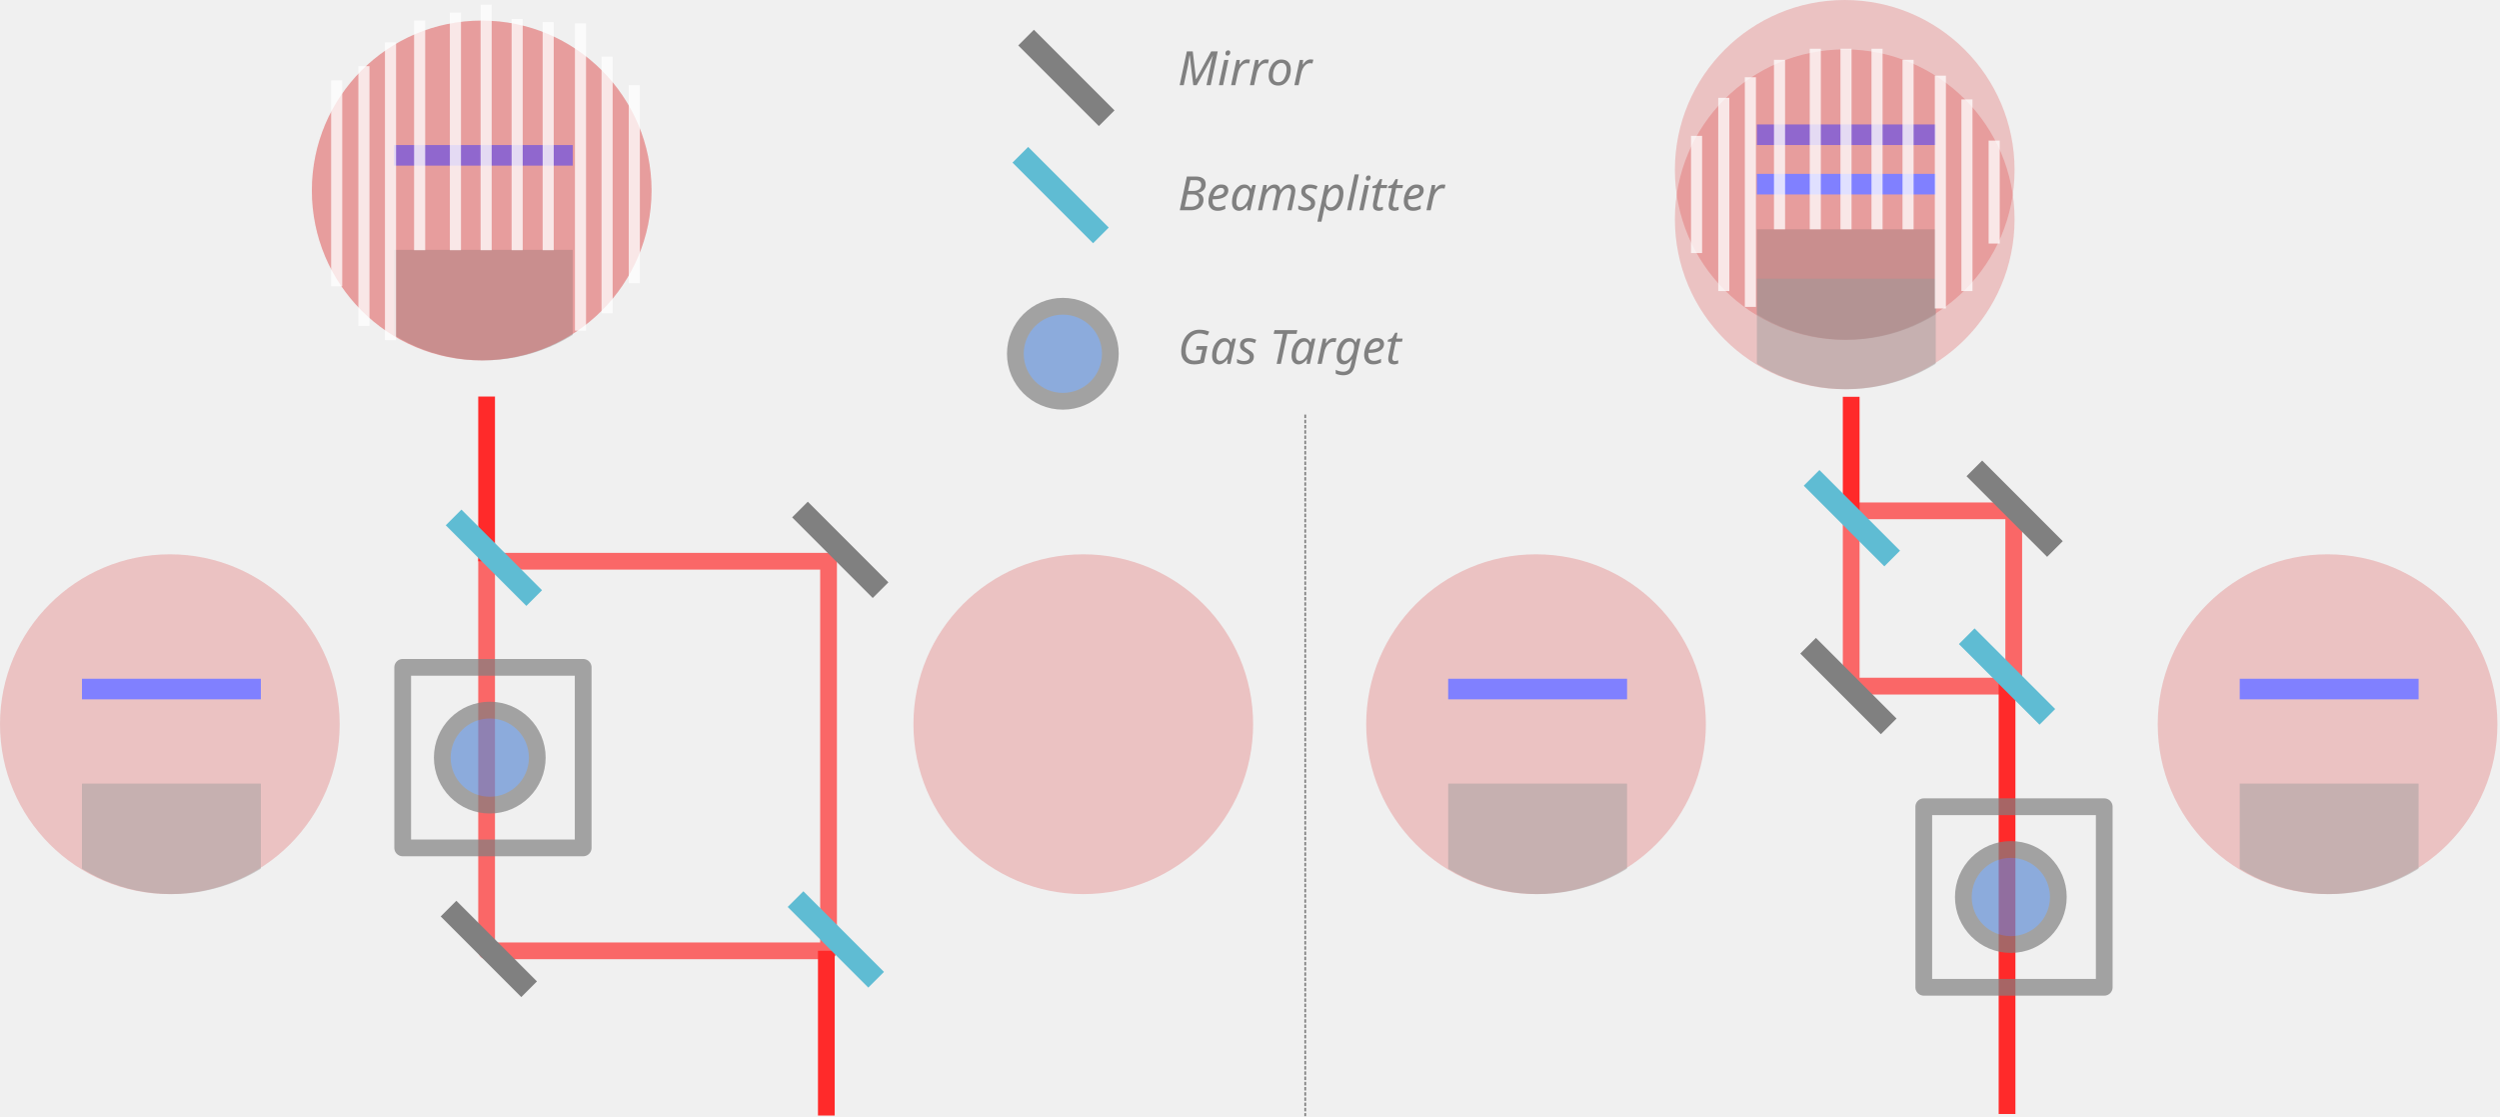
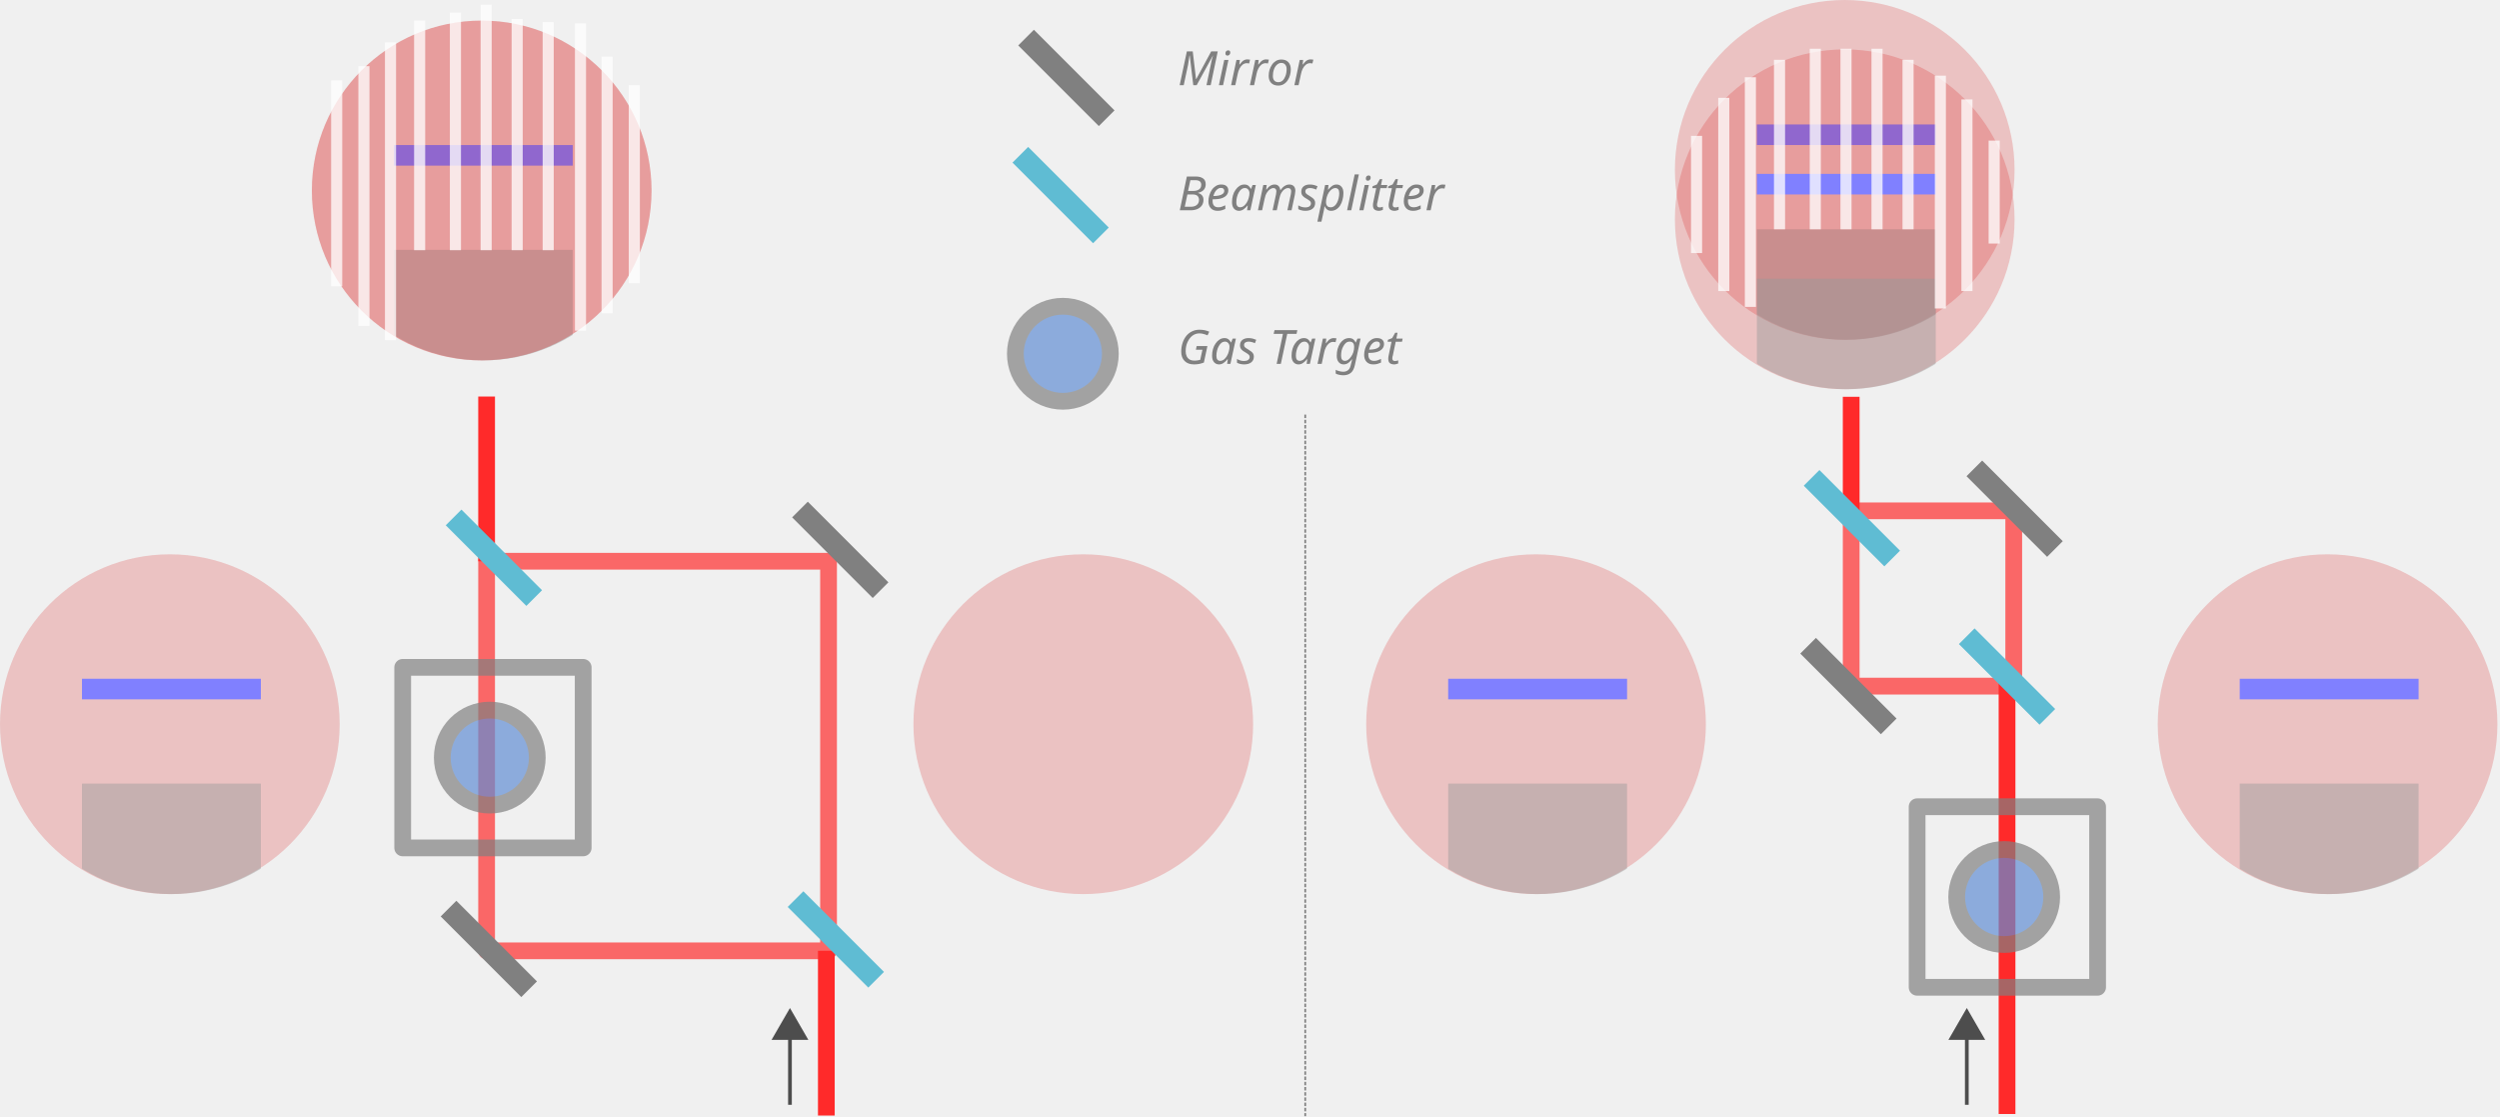
<svg xmlns="http://www.w3.org/2000/svg" width="298.331mm" height="133.196mm" viewBox="0 0 298.331 133.196" version="1.1" id="svg8">
  <defs id="defs2">
+     <marker style="overflow:visible" id="marker1789" refX="0.0" refY="0.0" orient="auto">
+       <path transform="scale(0.8)" style="fill-rule:evenodd;stroke:#4d4d4d;stroke-width:1pt;stroke-opacity:1;fill:#4d4d4d;fill-opacity:1" d="M 5.77,0.0 L -2.88,5.0 L -2.88,-5.0 L 5.77,0.0 z " id="path1787" />
+     </marker>
+     <marker style="overflow:visible" id="marker1299" refX="0.0" refY="0.0" orient="auto">
+       <path transform="scale(0.8)" style="fill-rule:evenodd;stroke:#4d4d4d;stroke-width:1pt;stroke-opacity:1;fill:#4d4d4d;fill-opacity:1" d="M 5.77,0.0 L -2.88,5.0 L -2.88,-5.0 L 5.77,0.0 z " id="path1297" />
+     </marker>
+     <marker orient="auto" refY="0.0" refX="0.0" id="TriangleOutL" style="overflow:visible">
+       <path id="path1071" d="M 5.77,0.0 L -2.88,5.0 L -2.88,-5.0 L 5.77,0.0 z " style="fill-rule:evenodd;stroke:#4d4d4d;stroke-width:1pt;stroke-opacity:1;fill:#4d4d4d;fill-opacity:1" transform="scale(0.8)" />
+     </marker>
+     <marker orient="auto" refY="0.0" refX="0.0" id="TriangleOutM" style="overflow:visible">
+       <path id="path1074" d="M 5.77,0.0 L -2.88,5.0 L -2.88,-5.0 L 5.77,0.0 z " style="fill-rule:evenodd;stroke:#000000;stroke-width:1pt;stroke-opacity:1;fill:#000000;fill-opacity:1" transform="scale(0.4)" />
+     </marker>
    <marker style="overflow:visible" id="marker3537" refX="0" refY="0" orient="auto">
      <path transform="scale(0.8)" style="fill:#000000;fill-opacity:1;fill-rule:evenodd;stroke:#000000;stroke-width:1pt;stroke-opacity:1" d="M 5.77,0 -2.88,5 V -5 Z" id="path3535" />
    </marker>
    <mask maskUnits="userSpaceOnUse" id="mask3116">
      <rect y="62.807" x="208.076" height="14.552" width="21.356" id="rect3118" style="opacity:0.691;fill:#a6a6a6;fill-opacity:1;stroke:none;stroke-width:0.265;stroke-linejoin:round;stroke-miterlimit:4;stroke-dasharray:0.529, 0.265;stroke-dashoffset:0;stroke-opacity:1" />
    </mask>
  </defs>
  <g id="layer1" transform="translate(41.34762,13.12541)" />
  <g id="layer2" transform="translate(41.34762,13.12541)">
    <g id="g908" transform="rotate(-90,41.1994,82.57464)">
      <rect transform="scale(-1)" y="-98.94" x="-69.926" height="40.821" width="46.491" id="rect815" style="opacity:0.691;fill:none;fill-opacity:1;stroke:#ff2a2a;stroke-width:2;stroke-linejoin:round;stroke-miterlimit:4;stroke-dasharray:none;stroke-dashoffset:0;stroke-opacity:1" />
      <rect transform="rotate(-135)" y="-31.356" x="-59.337" height="13.607" width="2.646" id="rect817" style="opacity:1;fill:#808080;fill-opacity:1;stroke:none;stroke-width:2;stroke-linejoin:round;stroke-miterlimit:4;stroke-dasharray:none;stroke-dashoffset:0;stroke-opacity:1" />
      <rect style="opacity:1;fill:#808080;fill-opacity:1;stroke:none;stroke-width:2;stroke-linejoin:round;stroke-miterlimit:4;stroke-dasharray:none;stroke-dashoffset:0;stroke-opacity:1" id="rect819" width="2.646" height="13.607" x="-122.68" y="-27.347" transform="rotate(-135)" />
      <path id="path821" d="m 3.78,98.676 c 6.552,0 13.103,0 19.655,0" style="fill:none;fill-rule:evenodd;stroke:#ff2a2a;stroke-width:2;stroke-linecap:butt;stroke-linejoin:miter;stroke-miterlimit:4;stroke-dasharray:none;stroke-opacity:1" />
      <path style="fill:none;fill-rule:evenodd;stroke:#ff2a2a;stroke-width:2;stroke-linecap:butt;stroke-linejoin:miter;stroke-miterlimit:4;stroke-dasharray:none;stroke-opacity:1" d="m 69.926,58.119 c 6.552,0 13.103,0 19.655,0" id="path831" />
      <circle transform="scale(-1)" r="5.67" cy="-58.497" cx="-46.491" id="path843" style="opacity:0.691;fill:#5f8dd3;fill-opacity:1;stroke:#808080;stroke-width:2;stroke-linejoin:round;stroke-miterlimit:4;stroke-dasharray:none;stroke-dashoffset:0;stroke-opacity:1" />
      <rect transform="scale(-1)" y="-69.647" x="-57.263" height="21.545" width="21.545" id="rect864" style="opacity:0.691;fill:none;fill-opacity:1;stroke:#808080;stroke-width:2;stroke-linejoin:round;stroke-miterlimit:4;stroke-dasharray:none;stroke-dashoffset:0;stroke-opacity:1" />
      <rect transform="rotate(-135)" y="-59.847" x="-89.432" height="13.607" width="2.646" id="rect827" style="opacity:1;fill:#5fbcd3;fill-opacity:1;stroke:none;stroke-width:2;stroke-linejoin:round;stroke-miterlimit:4;stroke-dasharray:none;stroke-dashoffset:0;stroke-opacity:1" />
      <rect style="opacity:1;fill:#5fbcd3;fill-opacity:1;stroke:none;stroke-width:2;stroke-linejoin:round;stroke-miterlimit:4;stroke-dasharray:none;stroke-dashoffset:0;stroke-opacity:1" id="rect829" width="2.646" height="13.607" x="-92.773" y="1.224" transform="rotate(-135)" />
      <rect transform="rotate(-135)" y="-16.015" x="-171.216" height="13.607" width="2.646" id="rect3705" style="opacity:1;fill:#5fbcd3;fill-opacity:1;stroke:none;stroke-width:2;stroke-linejoin:round;stroke-miterlimit:4;stroke-dasharray:none;stroke-dashoffset:0;stroke-opacity:1" />
      <text xml:space="preserve" style="font-style:normal;font-weight:normal;font-size:3.528px;line-height:125%;font-family:sans-serif;letter-spacing:0px;word-spacing:0px;fill:#808080;fill-opacity:1;stroke:none;stroke-width:0.265px;stroke-linecap:butt;stroke-linejoin:miter;stroke-opacity:1" x="140.635" y="-126.735" id="text3709" transform="rotate(90)">
        <tspan id="tspan3707" x="140.635" y="-126.735" style="font-style:italic;font-variant:normal;font-weight:normal;font-stretch:normal;font-size:5.644px;font-family:sans-serif;-inkscape-font-specification:'sans-serif, Italic';font-variant-ligatures:normal;font-variant-caps:normal;font-variant-numeric:normal;font-feature-settings:normal;text-align:start;writing-mode:lr-tb;text-anchor:start;fill:#808080;stroke-width:0.265px">Mirror</tspan>
      </text>
      <text transform="rotate(90)" id="text3713" y="-111.805" x="140.635" style="font-style:normal;font-weight:normal;font-size:3.528px;line-height:125%;font-family:sans-serif;letter-spacing:0px;word-spacing:0px;fill:#808080;fill-opacity:1;stroke:none;stroke-width:0.265px;stroke-linecap:butt;stroke-linejoin:miter;stroke-opacity:1" xml:space="preserve">
        <tspan style="font-style:italic;font-variant:normal;font-weight:normal;font-stretch:normal;font-size:5.644px;font-family:sans-serif;-inkscape-font-specification:'sans-serif, Italic';font-variant-ligatures:normal;font-variant-caps:normal;font-variant-numeric:normal;font-feature-settings:normal;text-align:start;writing-mode:lr-tb;text-anchor:start;fill:#808080;stroke-width:0.265px" y="-111.805" x="140.635" id="tspan3711">Beamsplitter</tspan>
      </text>
      <circle style="opacity:0.691;fill:#5f8dd3;fill-opacity:1;stroke:#808080;stroke-width:2;stroke-linejoin:round;stroke-miterlimit:4;stroke-dasharray:none;stroke-dashoffset:0;stroke-opacity:1" id="circle3716" cx="-94.683" cy="-126.911" r="5.67" transform="scale(-1)" />
      <text xml:space="preserve" style="font-style:normal;font-weight:normal;font-size:3.528px;line-height:125%;font-family:sans-serif;letter-spacing:0px;word-spacing:0px;fill:#808080;fill-opacity:1;stroke:none;stroke-width:0.265px;stroke-linecap:butt;stroke-linejoin:miter;stroke-opacity:1" x="140.635" y="-93.473" id="text3723" transform="rotate(90)">
        <tspan id="tspan3721" x="140.635" y="-93.473" style="font-style:italic;font-variant:normal;font-weight:normal;font-stretch:normal;font-size:5.644px;font-family:sans-serif;-inkscape-font-specification:'sans-serif, Italic';font-variant-ligatures:normal;font-variant-caps:normal;font-variant-numeric:normal;font-feature-settings:normal;text-align:start;writing-mode:lr-tb;text-anchor:start;fill:#808080;stroke-width:0.265px">Gas Target</tspan>
      </text>
+       <path style="fill:#4d4d4d;fill-rule:evenodd;stroke:#4d4d4d;stroke-width:0.446;stroke-linecap:butt;stroke-linejoin:miter;stroke-miterlimit:4;stroke-dasharray:none;stroke-opacity:1;marker-end:url(#TriangleOutL)" d="m 5.064,94.333 c 3.004,0 6.008,0 9.012,0" id="path917" />
+       <path id="path1781" d="m 5.064,234.826 c 3.004,0 6.008,0 9.012,0" style="fill:#4d4d4d;fill-rule:evenodd;stroke:#4d4d4d;stroke-width:0.446;stroke-linecap:butt;stroke-linejoin:miter;stroke-miterlimit:4;stroke-dasharray:none;stroke-opacity:1;marker-end:url(#marker1789)" />
    </g>
    <g id="g926" transform="rotate(-90,174.5158,53.39382)">
      <rect style="opacity:0.691;fill:none;fill-opacity:1;stroke:#ff2a2a;stroke-width:2;stroke-linejoin:round;stroke-miterlimit:4;stroke-dasharray:none;stroke-dashoffset:0;stroke-opacity:1" id="rect866" width="20.919" height="19.407" x="159.157" y="58.526" />
      <rect style="opacity:1;fill:#808080;fill-opacity:1;stroke:none;stroke-width:2;stroke-linejoin:round;stroke-miterlimit:4;stroke-dasharray:none;stroke-dashoffset:0;stroke-opacity:1" id="rect868" width="2.646" height="13.607" x="152.374" y="-78.201" transform="rotate(45)" />
      <rect transform="rotate(45)" y="-79.136" x="181.373" height="13.607" width="2.646" id="rect870" style="opacity:1;fill:#808080;fill-opacity:1;stroke:none;stroke-width:2;stroke-linejoin:round;stroke-miterlimit:4;stroke-dasharray:none;stroke-dashoffset:0;stroke-opacity:1" />
      <path style="fill:none;fill-rule:evenodd;stroke:#ff2a2a;stroke-width:2;stroke-linecap:butt;stroke-linejoin:miter;stroke-miterlimit:4;stroke-dasharray:none;stroke-opacity:1" d="m 159.884,77.131 c -17.261,0 -34.522,0 -51.783,0" id="path872" />
      <path id="path878" d="m 193.683,58.526 c -4.536,0 -9.071,0 -13.607,0" style="fill:none;fill-rule:evenodd;stroke:#ff2a2a;stroke-width:2;stroke-linecap:butt;stroke-linejoin:miter;stroke-miterlimit:4;stroke-dasharray:none;stroke-opacity:1" />
-       <circle style="opacity:0.691;fill:#5f8dd3;fill-opacity:1;stroke:#808080;stroke-width:2;stroke-linejoin:round;stroke-miterlimit:4;stroke-dasharray:none;stroke-dashoffset:0;stroke-opacity:1" id="circle884" cx="133.993" cy="77.585" r="5.67" />
-       <rect style="opacity:0.691;fill:none;fill-opacity:1;stroke:#808080;stroke-width:2;stroke-linejoin:round;stroke-miterlimit:4;stroke-dasharray:none;stroke-dashoffset:0;stroke-opacity:1" id="rect886" width="21.545" height="21.545" x="123.22" y="67.19" />
+       <circle style="opacity:0.691;fill:#5f8dd3;fill-opacity:1;stroke:#808080;stroke-width:2;stroke-linejoin:round;stroke-miterlimit:4;stroke-dasharray:none;stroke-dashoffset:0;stroke-opacity:1" id="circle884" cx="133.993" cy="76.791" r="5.67" />
+       <rect style="opacity:0.691;fill:none;fill-opacity:1;stroke:#808080;stroke-width:2;stroke-linejoin:round;stroke-miterlimit:4;stroke-dasharray:none;stroke-dashoffset:0;stroke-opacity:1" id="rect886" width="21.545" height="21.545" x="123.22" y="66.397" />
      <rect style="opacity:1;fill:#5fbcd3;fill-opacity:1;stroke:none;stroke-width:2;stroke-linejoin:round;stroke-miterlimit:4;stroke-dasharray:none;stroke-dashoffset:0;stroke-opacity:1" id="rect888" width="2.646" height="13.607" x="166.566" y="-65.613" transform="rotate(45)" />
      <rect transform="rotate(45)" y="-92.072" x="166.833" height="13.607" width="2.646" id="rect890" style="opacity:1;fill:#5fbcd3;fill-opacity:1;stroke:none;stroke-width:2;stroke-linejoin:round;stroke-miterlimit:4;stroke-dasharray:none;stroke-dashoffset:0;stroke-opacity:1" />
    </g>
    <path style="fill:none;fill-rule:evenodd;stroke:#808080;stroke-width:0.207;stroke-linecap:butt;stroke-linejoin:miter;stroke-miterlimit:4;stroke-dasharray:0.415, 0.207;stroke-dashoffset:0;stroke-opacity:1" d="m 114.47,36.349 c 0,27.907 0,55.814 0,83.722" id="path952" />
    <circle style="opacity:0.192;fill:#d40000;fill-opacity:1;stroke:none;stroke-width:0.346;stroke-linejoin:round;stroke-miterlimit:4;stroke-dasharray:0.692, 0.346;stroke-dashoffset:0;stroke-opacity:1" id="path958" cx="178.877" cy="7.15" r="20.275" />
    <circle r="20.275" cy="55.72" cx="218.754" id="circle3112" style="opacity:1;fill:#999999;fill-opacity:1;stroke:none;stroke-width:0.346;stroke-linejoin:round;stroke-miterlimit:4;stroke-dasharray:0.692, 0.346;stroke-dashoffset:0;stroke-opacity:1" mask="url(#mask3116)" transform="translate(-39.68751,-48.56994)" />
    <rect style="opacity:1;fill:#8080ff;fill-opacity:1;stroke:none;stroke-width:0.174;stroke-linejoin:round;stroke-miterlimit:4;stroke-dasharray:0.348, 0.174;stroke-dashoffset:0;stroke-opacity:1" id="rect3123" width="21.356" height="2.457" x="168.388" y="1.726" ry="0" />
    <circle r="20.275" cy="13.046" cx="178.877" id="circle3131" style="opacity:0.192;fill:#d40000;fill-opacity:1;stroke:none;stroke-width:0.346;stroke-linejoin:round;stroke-miterlimit:4;stroke-dasharray:0.692, 0.346;stroke-dashoffset:0;stroke-opacity:1" />
    <circle transform="translate(-39.68751,-42.67351)" mask="url(#mask3116)" style="opacity:1;fill:#999999;fill-opacity:1;stroke:none;stroke-width:0.346;stroke-linejoin:round;stroke-miterlimit:4;stroke-dasharray:0.692, 0.346;stroke-dashoffset:0;stroke-opacity:1" id="circle3133" cx="218.754" cy="55.72" r="20.275" />
    <rect ry="0" y="7.622" x="168.388" height="2.457" width="21.356" id="rect3135" style="opacity:1;fill:#8080ff;fill-opacity:1;stroke:none;stroke-width:0.174;stroke-linejoin:round;stroke-miterlimit:4;stroke-dasharray:0.348, 0.174;stroke-dashoffset:0;stroke-opacity:1" />
    <circle r="20.275" cy="73.296" cx="142.025" id="circle3137" style="opacity:0.192;fill:#d40000;fill-opacity:1;stroke:none;stroke-width:0.346;stroke-linejoin:round;stroke-miterlimit:4;stroke-dasharray:0.692, 0.346;stroke-dashoffset:0;stroke-opacity:1" />
    <circle transform="translate(-76.54018,17.57589)" mask="url(#mask3116)" style="opacity:1;fill:#999999;fill-opacity:1;stroke:none;stroke-width:0.346;stroke-linejoin:round;stroke-miterlimit:4;stroke-dasharray:0.692, 0.346;stroke-dashoffset:0;stroke-opacity:1" id="circle3139" cx="218.754" cy="55.72" r="20.275" />
    <rect ry="0" y="67.872" x="131.536" height="2.457" width="21.356" id="rect3141" style="opacity:1;fill:#8080ff;fill-opacity:1;stroke:none;stroke-width:0.174;stroke-linejoin:round;stroke-miterlimit:4;stroke-dasharray:0.348, 0.174;stroke-dashoffset:0;stroke-opacity:1" />
    <rect y="3.087" x="160.527" height="13.985" width="1.323" id="rect3169" style="opacity:0.757;fill:#ffffff;fill-opacity:1;stroke:none;stroke-width:0.161;stroke-linejoin:round;stroke-miterlimit:4;stroke-dasharray:0.321, 0.161;stroke-dashoffset:0;stroke-opacity:1" />
    <rect style="opacity:0.757;fill:#ffffff;fill-opacity:1;stroke:none;stroke-width:0.225;stroke-linejoin:round;stroke-miterlimit:4;stroke-dasharray:0.45, 0.225;stroke-dashoffset:0;stroke-opacity:1" id="rect3189" width="1.323" height="27.403" x="166.952" y="-3.906" />
    <rect y="-7.308" x="174.701" height="21.545" width="1.323" id="rect3191" style="opacity:0.757;fill:#ffffff;fill-opacity:1;stroke:none;stroke-width:0.199;stroke-linejoin:round;stroke-miterlimit:4;stroke-dasharray:0.399, 0.199;stroke-dashoffset:0;stroke-opacity:1" />
    <rect style="opacity:0.757;fill:#ffffff;fill-opacity:1;stroke:none;stroke-width:0.199;stroke-linejoin:round;stroke-miterlimit:4;stroke-dasharray:0.399, 0.199;stroke-dashoffset:0;stroke-opacity:1" id="rect3193" width="1.323" height="21.545" x="182.071" y="-7.308" />
    <rect y="-4.095" x="189.631" height="27.781" width="1.323" id="rect3195" style="opacity:0.757;fill:#ffffff;fill-opacity:1;stroke:none;stroke-width:0.227;stroke-linejoin:round;stroke-miterlimit:4;stroke-dasharray:0.453, 0.227;stroke-dashoffset:0;stroke-opacity:1" />
    <rect style="opacity:0.757;fill:#ffffff;fill-opacity:1;stroke:none;stroke-width:0.151;stroke-linejoin:round;stroke-miterlimit:4;stroke-dasharray:0.301, 0.151;stroke-dashoffset:0;stroke-opacity:1" id="rect3197" width="1.323" height="12.284" x="196.056" y="3.654" />
    <rect y="-1.449" x="163.777" height="23.057" width="1.323" id="rect3223" style="opacity:0.757;fill:#ffffff;fill-opacity:1;stroke:none;stroke-width:0.206;stroke-linejoin:round;stroke-miterlimit:4;stroke-dasharray:0.413, 0.206;stroke-dashoffset:0;stroke-opacity:1" />
    <rect style="opacity:0.757;fill:#ffffff;fill-opacity:1;stroke:none;stroke-width:0.206;stroke-linejoin:round;stroke-miterlimit:4;stroke-dasharray:0.411, 0.206;stroke-dashoffset:0;stroke-opacity:1" id="rect3225" width="1.323" height="22.868" x="192.806" y="-1.26" />
    <rect y="-5.985" x="185.775" height="20.222" width="1.323" id="rect3227" style="opacity:0.757;fill:#ffffff;fill-opacity:1;stroke:none;stroke-width:0.193;stroke-linejoin:round;stroke-miterlimit:4;stroke-dasharray:0.387, 0.193;stroke-dashoffset:0;stroke-opacity:1" />
    <rect style="opacity:0.757;fill:#ffffff;fill-opacity:1;stroke:none;stroke-width:0.193;stroke-linejoin:round;stroke-miterlimit:4;stroke-dasharray:0.387, 0.193;stroke-dashoffset:0;stroke-opacity:1" id="rect3229" width="1.323" height="20.222" x="170.43" y="-5.985" />
    <rect y="-7.308" x="178.367" height="21.545" width="1.323" id="rect3231" style="opacity:0.757;fill:#ffffff;fill-opacity:1;stroke:none;stroke-width:0.199;stroke-linejoin:round;stroke-miterlimit:4;stroke-dasharray:0.399, 0.199;stroke-dashoffset:0;stroke-opacity:1" />
    <circle style="opacity:0.192;fill:#d40000;fill-opacity:1;stroke:none;stroke-width:0.346;stroke-linejoin:round;stroke-miterlimit:4;stroke-dasharray:0.692, 0.346;stroke-dashoffset:0;stroke-opacity:1" id="circle3641" cx="87.974" cy="73.296" r="20.275" />
    <circle style="opacity:0.192;fill:#d40000;fill-opacity:1;stroke:none;stroke-width:0.346;stroke-linejoin:round;stroke-miterlimit:4;stroke-dasharray:0.692, 0.346;stroke-dashoffset:0;stroke-opacity:1" id="circle3643" cx="-21.072" cy="73.296" r="20.275" />
    <circle r="20.275" cy="55.72" cx="218.754" id="circle3645" style="opacity:1;fill:#999999;fill-opacity:1;stroke:none;stroke-width:0.346;stroke-linejoin:round;stroke-miterlimit:4;stroke-dasharray:0.692, 0.346;stroke-dashoffset:0;stroke-opacity:1" mask="url(#mask3116)" transform="translate(-239.6369,17.57589)" />
    <rect style="opacity:1;fill:#8080ff;fill-opacity:1;stroke:none;stroke-width:0.174;stroke-linejoin:round;stroke-miterlimit:4;stroke-dasharray:0.348, 0.174;stroke-dashoffset:0;stroke-opacity:1" id="rect3647" width="21.356" height="2.457" x="-31.561" y="67.872" ry="0" />
    <circle style="opacity:0.192;fill:#d40000;fill-opacity:1;stroke:none;stroke-width:0.346;stroke-linejoin:round;stroke-miterlimit:4;stroke-dasharray:0.692, 0.346;stroke-dashoffset:0;stroke-opacity:1" id="circle3649" cx="236.519" cy="73.296" r="20.275" />
    <circle r="20.275" cy="55.72" cx="218.754" id="circle3651" style="opacity:1;fill:#999999;fill-opacity:1;stroke:none;stroke-width:0.346;stroke-linejoin:round;stroke-miterlimit:4;stroke-dasharray:0.692, 0.346;stroke-dashoffset:0;stroke-opacity:1" mask="url(#mask3116)" transform="translate(17.95386,17.57589)" />
    <rect style="opacity:1;fill:#8080ff;fill-opacity:1;stroke:none;stroke-width:0.174;stroke-linejoin:round;stroke-miterlimit:4;stroke-dasharray:0.348, 0.174;stroke-dashoffset:0;stroke-opacity:1" id="rect3653" width="21.356" height="2.457" x="226.03" y="67.872" ry="0" />
    <circle r="20.275" cy="9.607" cx="16.158" id="circle3673" style="opacity:0.192;fill:#d40000;fill-opacity:1;stroke:none;stroke-width:0.346;stroke-linejoin:round;stroke-miterlimit:4;stroke-dasharray:0.692, 0.346;stroke-dashoffset:0;stroke-opacity:1" />
    <circle transform="translate(-202.4063,-46.1131)" mask="url(#mask3116)" style="opacity:1;fill:#999999;fill-opacity:1;stroke:none;stroke-width:0.346;stroke-linejoin:round;stroke-miterlimit:4;stroke-dasharray:0.692, 0.346;stroke-dashoffset:0;stroke-opacity:1" id="circle3675" cx="218.754" cy="55.72" r="20.275" />
    <rect ry="0" y="4.183" x="5.67" height="2.457" width="21.356" id="rect3677" style="opacity:1;fill:#8080ff;fill-opacity:1;stroke:none;stroke-width:0.174;stroke-linejoin:round;stroke-miterlimit:4;stroke-dasharray:0.348, 0.174;stroke-dashoffset:0;stroke-opacity:1" />
    <circle style="opacity:0.192;fill:#d40000;fill-opacity:1;stroke:none;stroke-width:0.346;stroke-linejoin:round;stroke-miterlimit:4;stroke-dasharray:0.692, 0.346;stroke-dashoffset:0;stroke-opacity:1" id="circle3679" cx="16.158" cy="9.607" r="20.275" />
    <rect style="opacity:0.757;fill:#ffffff;fill-opacity:1;stroke:none;stroke-width:0.213;stroke-linejoin:round;stroke-miterlimit:4;stroke-dasharray:0.426, 0.213;stroke-dashoffset:0;stroke-opacity:1" id="rect3681" width="1.323" height="24.568" x="-1.814" y="-3.528" />
    <rect y="-8.064" x="4.611" height="35.53" width="1.323" id="rect3683" style="opacity:0.757;fill:#ffffff;fill-opacity:1;stroke:none;stroke-width:0.256;stroke-linejoin:round;stroke-miterlimit:4;stroke-dasharray:0.512, 0.256;stroke-dashoffset:0;stroke-opacity:1" />
    <rect style="opacity:0.757;fill:#ffffff;fill-opacity:1;stroke:none;stroke-width:0.229;stroke-linejoin:round;stroke-miterlimit:4;stroke-dasharray:0.458, 0.229;stroke-dashoffset:0;stroke-opacity:1" id="rect3685" width="1.323" height="28.348" x="12.36" y="-11.617" />
    <rect y="-10.861" x="19.73" height="27.592" width="1.323" id="rect3687" style="opacity:0.757;fill:#ffffff;fill-opacity:1;stroke:none;stroke-width:0.226;stroke-linejoin:round;stroke-miterlimit:4;stroke-dasharray:0.451, 0.226;stroke-dashoffset:0;stroke-opacity:1" />
    <rect style="opacity:0.757;fill:#ffffff;fill-opacity:1;stroke:none;stroke-width:0.26;stroke-linejoin:round;stroke-miterlimit:4;stroke-dasharray:0.52, 0.26;stroke-dashoffset:0;stroke-opacity:1" id="rect3689" width="1.323" height="36.664" x="27.29" y="-10.331" />
    <rect y="-2.961" x="33.716" height="23.624" width="1.323" id="rect3691" style="opacity:0.757;fill:#ffffff;fill-opacity:1;stroke:none;stroke-width:0.209;stroke-linejoin:round;stroke-miterlimit:4;stroke-dasharray:0.418, 0.209;stroke-dashoffset:0;stroke-opacity:1" />
    <rect style="opacity:0.757;fill:#ffffff;fill-opacity:1;stroke:none;stroke-width:0.239;stroke-linejoin:round;stroke-miterlimit:4;stroke-dasharray:0.478, 0.239;stroke-dashoffset:0;stroke-opacity:1" id="rect3693" width="1.323" height="30.994" x="1.436" y="-5.229" />
    <rect y="-6.363" x="30.465" height="30.616" width="1.323" id="rect3695" style="opacity:0.757;fill:#ffffff;fill-opacity:1;stroke:none;stroke-width:0.238;stroke-linejoin:round;stroke-miterlimit:4;stroke-dasharray:0.476, 0.238;stroke-dashoffset:0;stroke-opacity:1" />
    <rect style="opacity:0.757;fill:#ffffff;fill-opacity:1;stroke:none;stroke-width:0.224;stroke-linejoin:round;stroke-miterlimit:4;stroke-dasharray:0.448, 0.224;stroke-dashoffset:0;stroke-opacity:1" id="rect3697" width="1.323" height="27.214" x="23.435" y="-10.483" />
    <rect y="-10.672" x="8.089" height="27.403" width="1.323" id="rect3699" style="opacity:0.757;fill:#ffffff;fill-opacity:1;stroke:none;stroke-width:0.225;stroke-linejoin:round;stroke-miterlimit:4;stroke-dasharray:0.45, 0.225;stroke-dashoffset:0;stroke-opacity:1" />
    <rect style="opacity:0.757;fill:#ffffff;fill-opacity:1;stroke:none;stroke-width:0.233;stroke-linejoin:round;stroke-miterlimit:4;stroke-dasharray:0.465, 0.233;stroke-dashoffset:0;stroke-opacity:1" id="rect3701" width="1.323" height="29.293" x="16.026" y="-12.561" />
    <rect style="opacity:1;fill:#808080;fill-opacity:1;stroke:none;stroke-width:2;stroke-linejoin:round;stroke-miterlimit:4;stroke-dasharray:none;stroke-dashoffset:0;stroke-opacity:1" id="rect3703" width="2.646" height="13.607" x="62.164" y="51.27" transform="rotate(-45)" />
  </g>
</svg>
